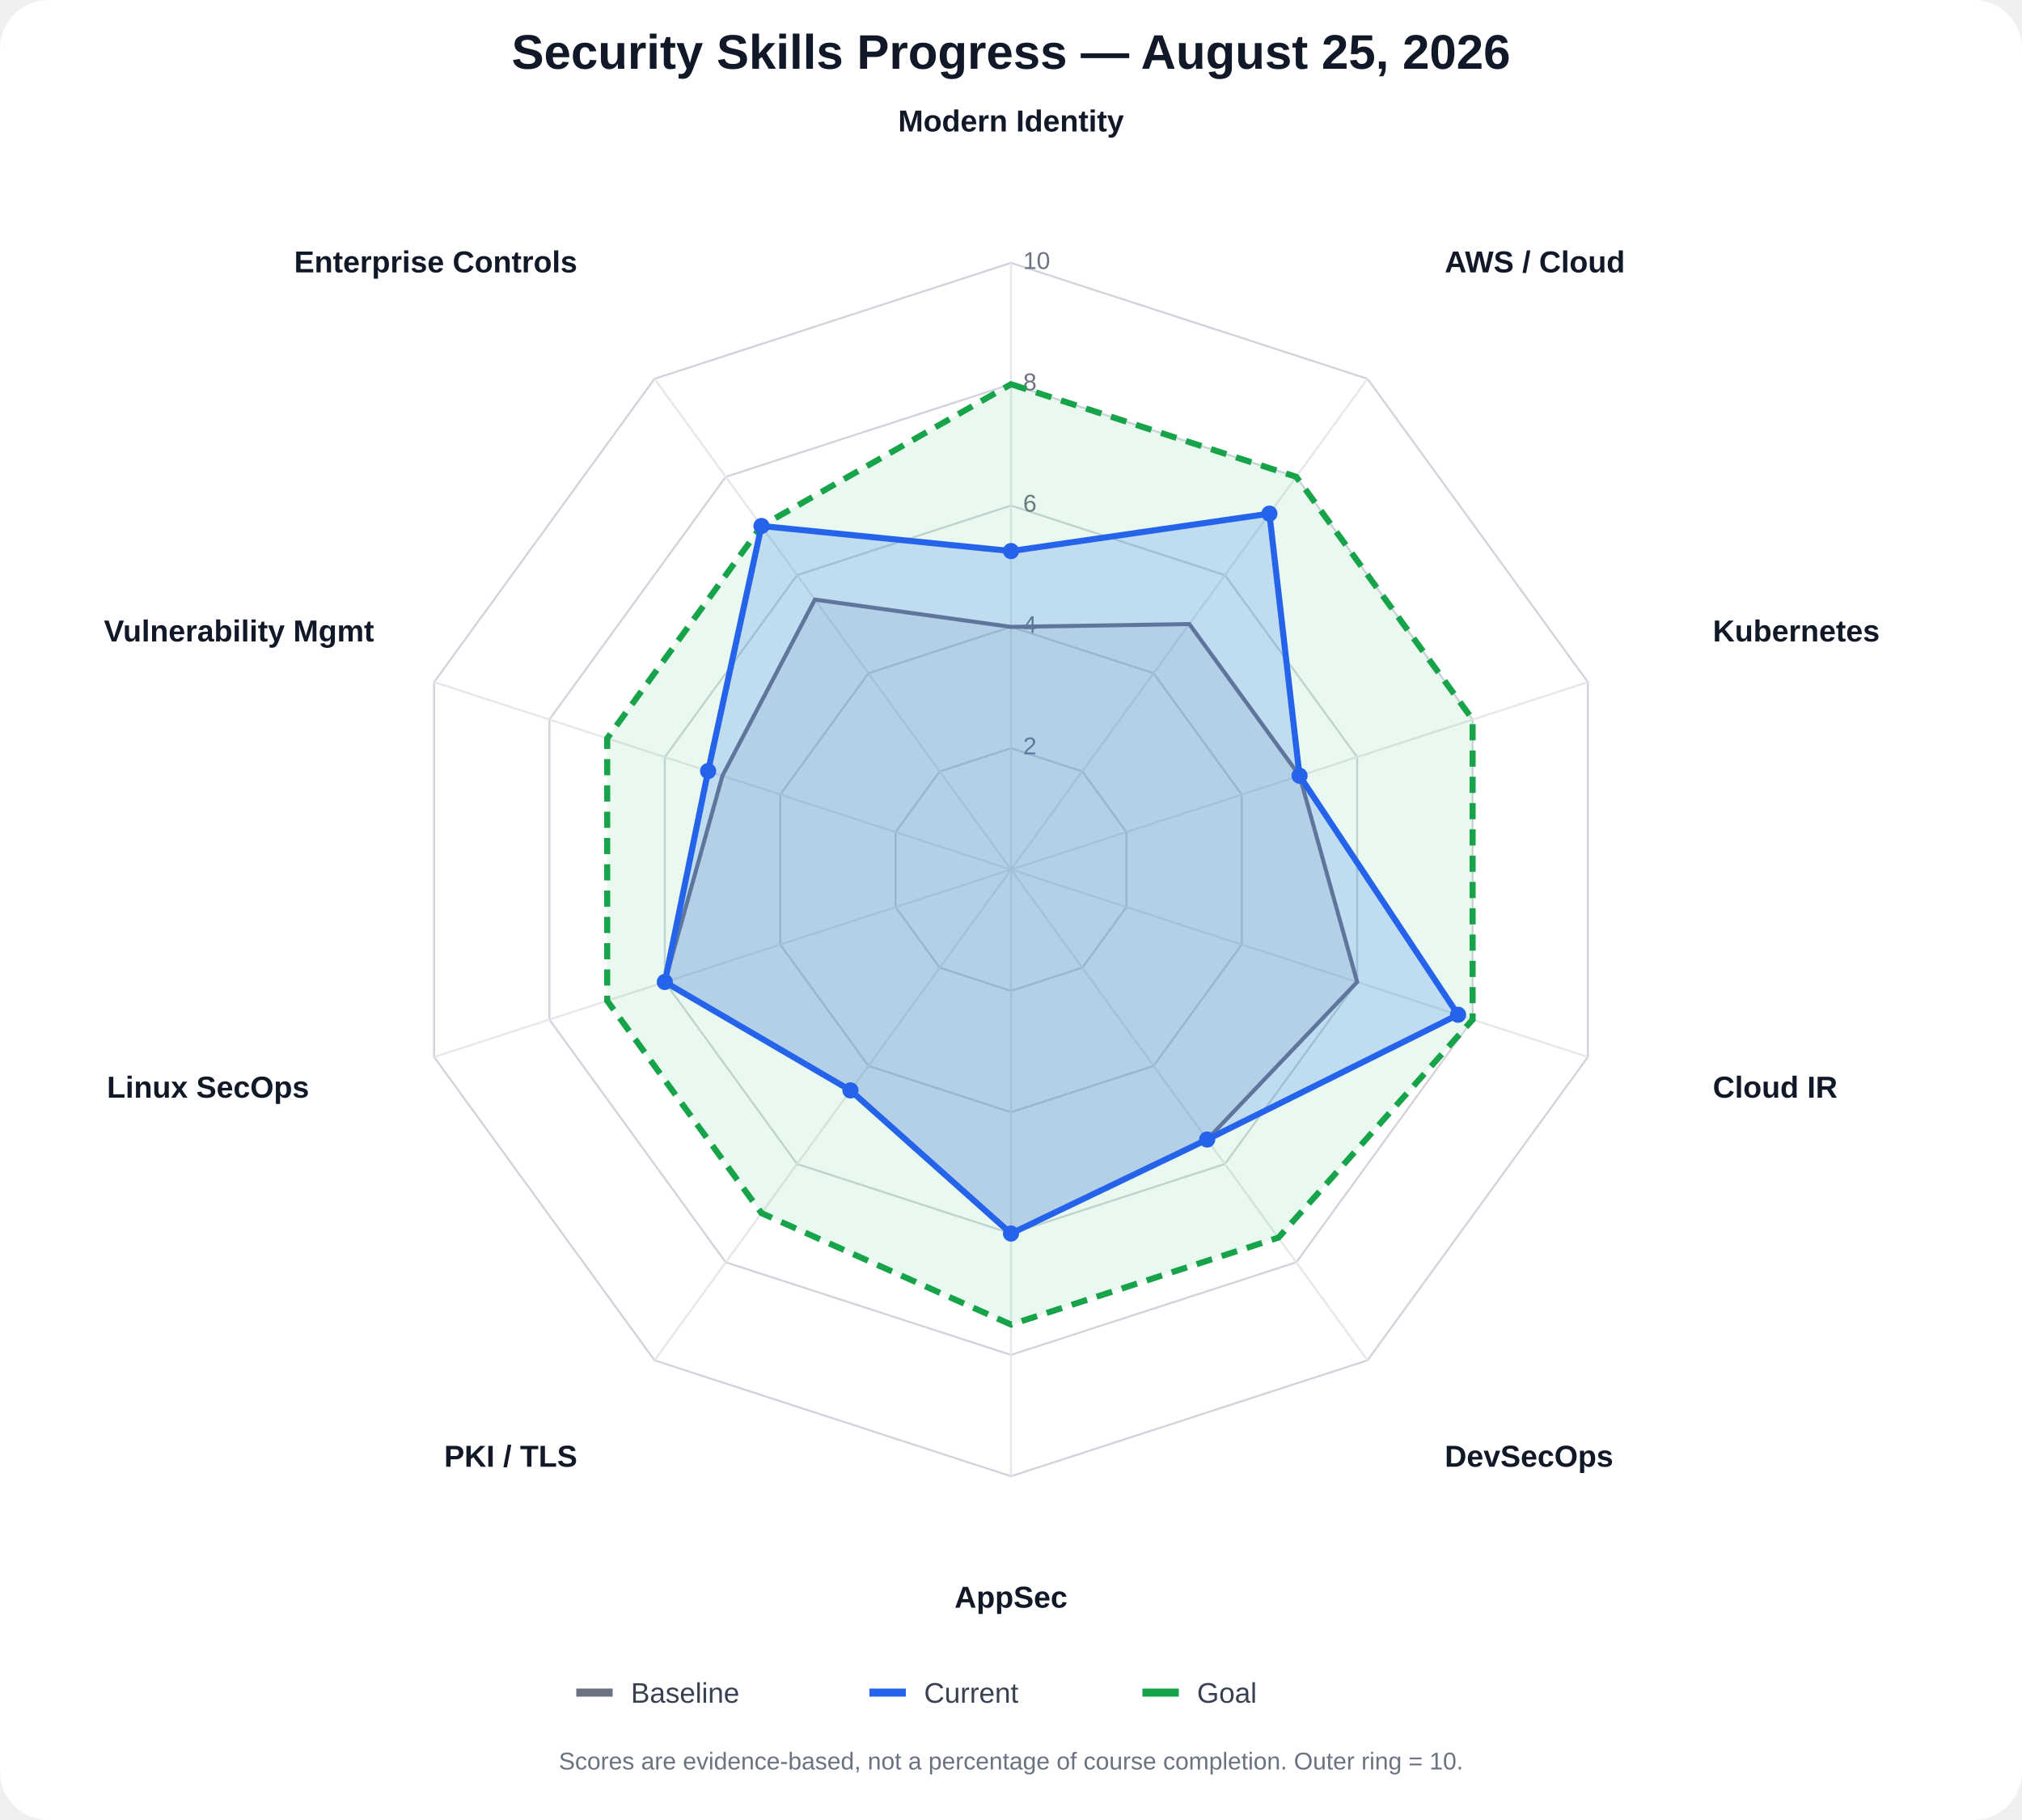
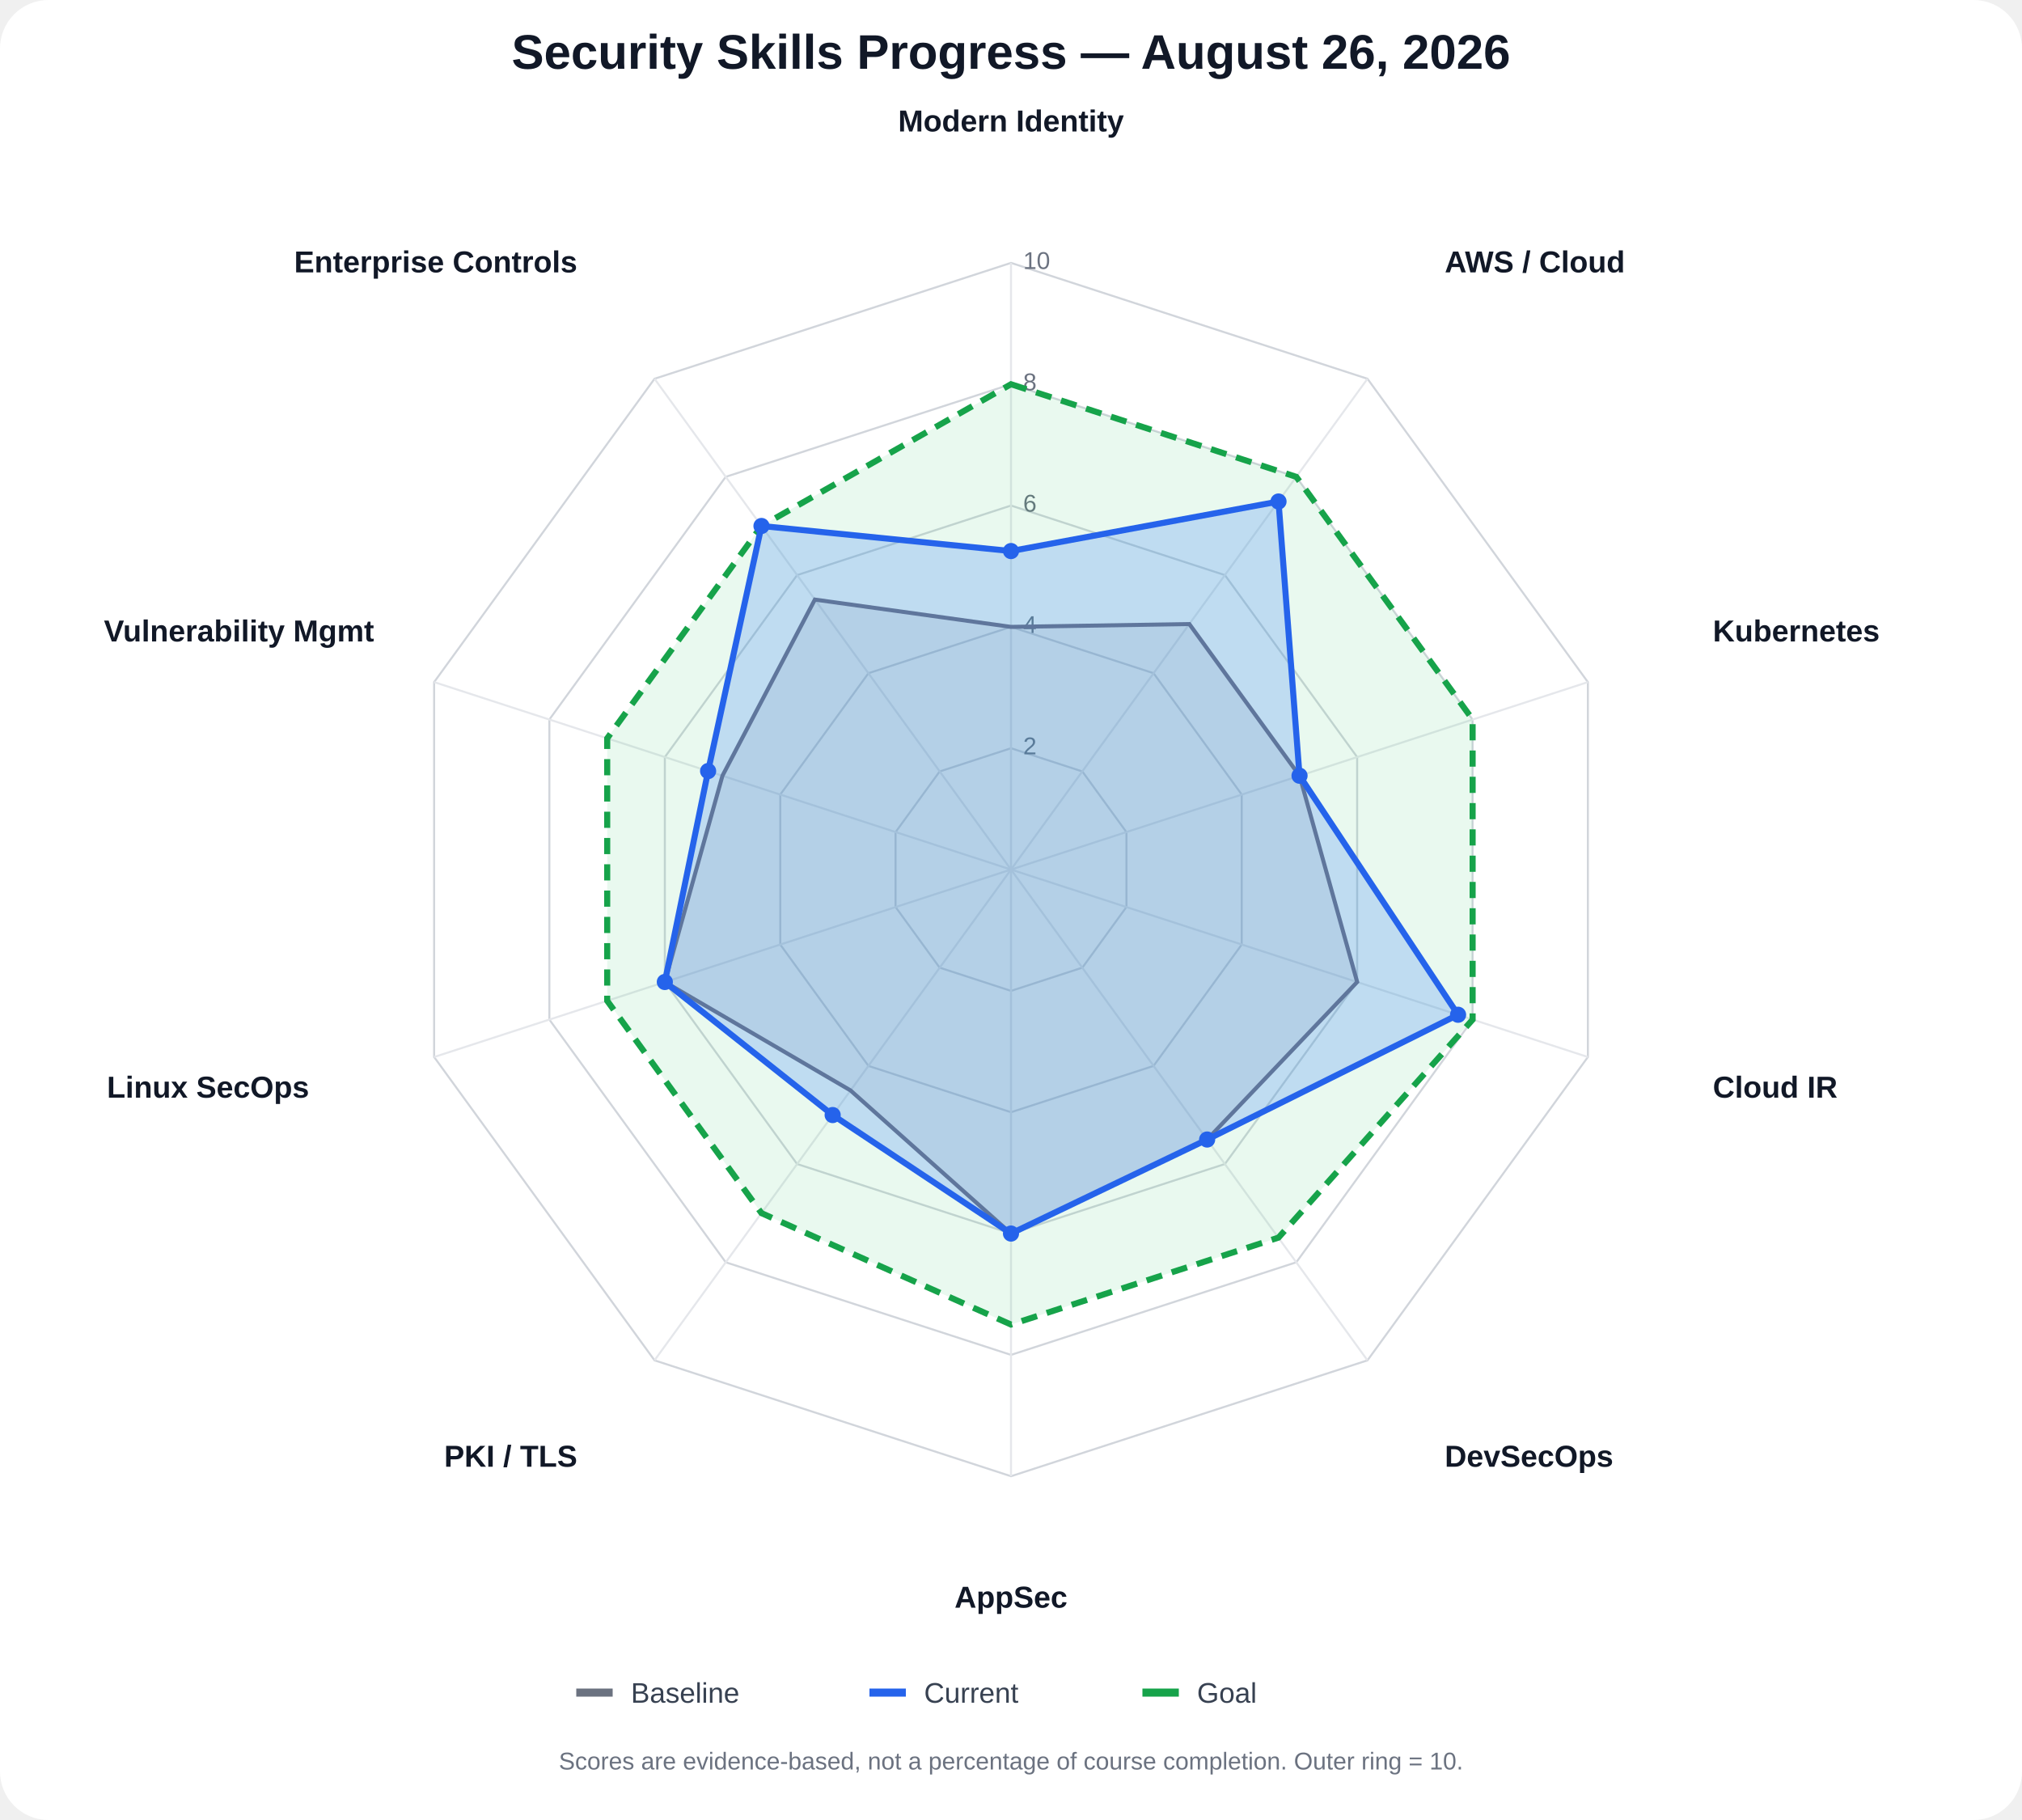
<svg xmlns="http://www.w3.org/2000/svg" width="1000" height="900" viewBox="0 0 1000 900" role="img" aria-labelledby="title desc">
  <rect width="1000" height="900" rx="24" fill="#ffffff" />
-   <text x="500" y="34" text-anchor="middle" font-family="Arial, sans-serif" font-size="24" font-weight="700" fill="#111827">Security Skills Progress — August 25, 2026</text>
+   <text x="500" y="34" text-anchor="middle" font-family="Arial, sans-serif" font-size="24" font-weight="700" fill="#111827">Security Skills Progress — August 26, 2026</text>
  <g fill="none" stroke="#d1d5db" stroke-width="1">
    <polygon points="500.0,370.0 535.3,381.5 557.1,411.5 557.1,448.5 535.3,478.5 500.0,490.0 464.7,478.5 442.9,448.5 442.9,411.5 464.7,381.5" />
    <polygon points="500.0,310.0 570.5,332.9 614.1,392.9 614.1,467.1 570.5,527.1 500.0,550.0 429.5,527.1 385.9,467.1 385.9,392.9 429.5,332.9" />
    <polygon points="500.0,250.0 605.8,284.4 671.2,374.4 671.2,485.6 605.8,575.6 500.0,610.0 394.2,575.6 328.8,485.6 328.8,374.4 394.2,284.4" />
    <polygon points="500.0,190.0 641.1,235.8 728.3,355.8 728.3,504.2 641.1,624.2 500.0,670.0 358.9,624.2 271.7,504.2 271.7,355.8 358.9,235.8" />
    <polygon points="500.0,130.0 676.3,187.3 785.3,337.3 785.3,522.7 676.3,672.7 500.0,730.0 323.7,672.7 214.7,522.7 214.7,337.3 323.7,187.3" />
  </g>
  <g stroke="#e5e7eb" stroke-width="1">
    <line x1="500" y1="430" x2="500.0" y2="130.0" />
    <line x1="500" y1="430" x2="676.3" y2="187.3" />
    <line x1="500" y1="430" x2="785.3" y2="337.3" />
    <line x1="500" y1="430" x2="785.3" y2="522.7" />
    <line x1="500" y1="430" x2="676.3" y2="672.7" />
    <line x1="500" y1="430" x2="500.0" y2="730.0" />
    <line x1="500" y1="430" x2="323.7" y2="672.7" />
    <line x1="500" y1="430" x2="214.7" y2="522.7" />
    <line x1="500" y1="430" x2="214.7" y2="337.3" />
    <line x1="500" y1="430" x2="323.7" y2="187.3" />
  </g>
  <g font-family="Arial, sans-serif" font-size="12" fill="#6b7280">
    <text x="506" y="373">2</text>
    <text x="506" y="313">4</text>
    <text x="506" y="253">6</text>
    <text x="506" y="193">8</text>
    <text x="506" y="133">10</text>
  </g>
  <polygon points="500.0,190.0 641.1,235.8 728.3,355.8 728.3,504.2 632.3,612.0 500.0,655.0 376.6,599.9 300.3,494.9 300.3,365.1 376.6,260.1" fill="#22c55e" fill-opacity="0.10" stroke="#16a34a" stroke-width="3" stroke-dasharray="8 5" />
  <polygon points="500.0,310.0 588.2,308.6 642.7,383.6 671.2,485.6 597.0,563.5 500.0,610.0 420.6,539.2 328.8,485.6 357.3,383.6 403.0,296.5" fill="#6b7280" fill-opacity="0.12" stroke="#6b7280" stroke-width="2" />
-   <polygon points="500.0,272.5 627.8,254.0 642.7,383.6 721.1,501.8 597.0,563.5 500.0,610.0 420.6,539.2 328.8,485.6 350.2,381.3 376.6,260.1" fill="#3b82f6" fill-opacity="0.24" stroke="#2563eb" stroke-width="3" />
+   <polygon points="500.0,272.5 632.3,248.0 642.7,383.6 721.1,501.8 597.0,563.5 500.0,610.0 411.8,551.4 328.8,485.6 350.2,381.3 376.6,260.1" fill="#3b82f6" fill-opacity="0.24" stroke="#2563eb" stroke-width="3" />
  <g fill="#2563eb">
    <circle cx="500.0" cy="272.5" r="4" />
-     <circle cx="627.8" cy="254.0" r="4" />
+     <circle cx="632.3" cy="248.0" r="4" />
    <circle cx="642.7" cy="383.6" r="4" />
    <circle cx="721.1" cy="501.8" r="4" />
    <circle cx="597.0" cy="563.5" r="4" />
    <circle cx="500.0" cy="610.0" r="4" />
-     <circle cx="420.6" cy="539.2" r="4" />
+     <circle cx="411.8" cy="551.4" r="4" />
    <circle cx="328.8" cy="485.6" r="4" />
    <circle cx="350.2" cy="381.3" r="4" />
    <circle cx="376.6" cy="260.1" r="4" />
  </g>
  <g font-family="Arial, sans-serif" font-size="15" font-weight="600" fill="#111827">
    <text x="500.0" y="65.0" text-anchor="middle">Modern Identity</text>
    <text x="714.5" y="134.7" text-anchor="start">AWS / Cloud</text>
    <text x="847.1" y="317.2" text-anchor="start">Kubernetes</text>
    <text x="847.1" y="542.8" text-anchor="start">Cloud IR</text>
    <text x="714.5" y="725.3" text-anchor="start">DevSecOps</text>
    <text x="500.0" y="795.0" text-anchor="middle">AppSec</text>
    <text x="285.5" y="725.3" text-anchor="end">PKI / TLS</text>
    <text x="152.9" y="542.8" text-anchor="end">Linux SecOps</text>
    <text x="185.0" y="317.2" text-anchor="end">Vulnerability Mgmt</text>
    <text x="285.5" y="134.7" text-anchor="end">Enterprise Controls</text>
  </g>
  <g font-family="Arial, sans-serif" font-size="14" fill="#374151">
    <rect x="285" y="835" width="18" height="4" fill="#6b7280" />
    <text x="312" y="842">Baseline</text>
    <rect x="430" y="835" width="18" height="4" fill="#2563eb" />
    <text x="457" y="842">Current</text>
    <rect x="565" y="835" width="18" height="4" fill="#16a34a" />
    <text x="592" y="842">Goal</text>
  </g>
  <text x="500" y="875" text-anchor="middle" font-family="Arial, sans-serif" font-size="12" fill="#6b7280">Scores are evidence-based, not a percentage of course completion. Outer ring = 10.</text>
</svg>
